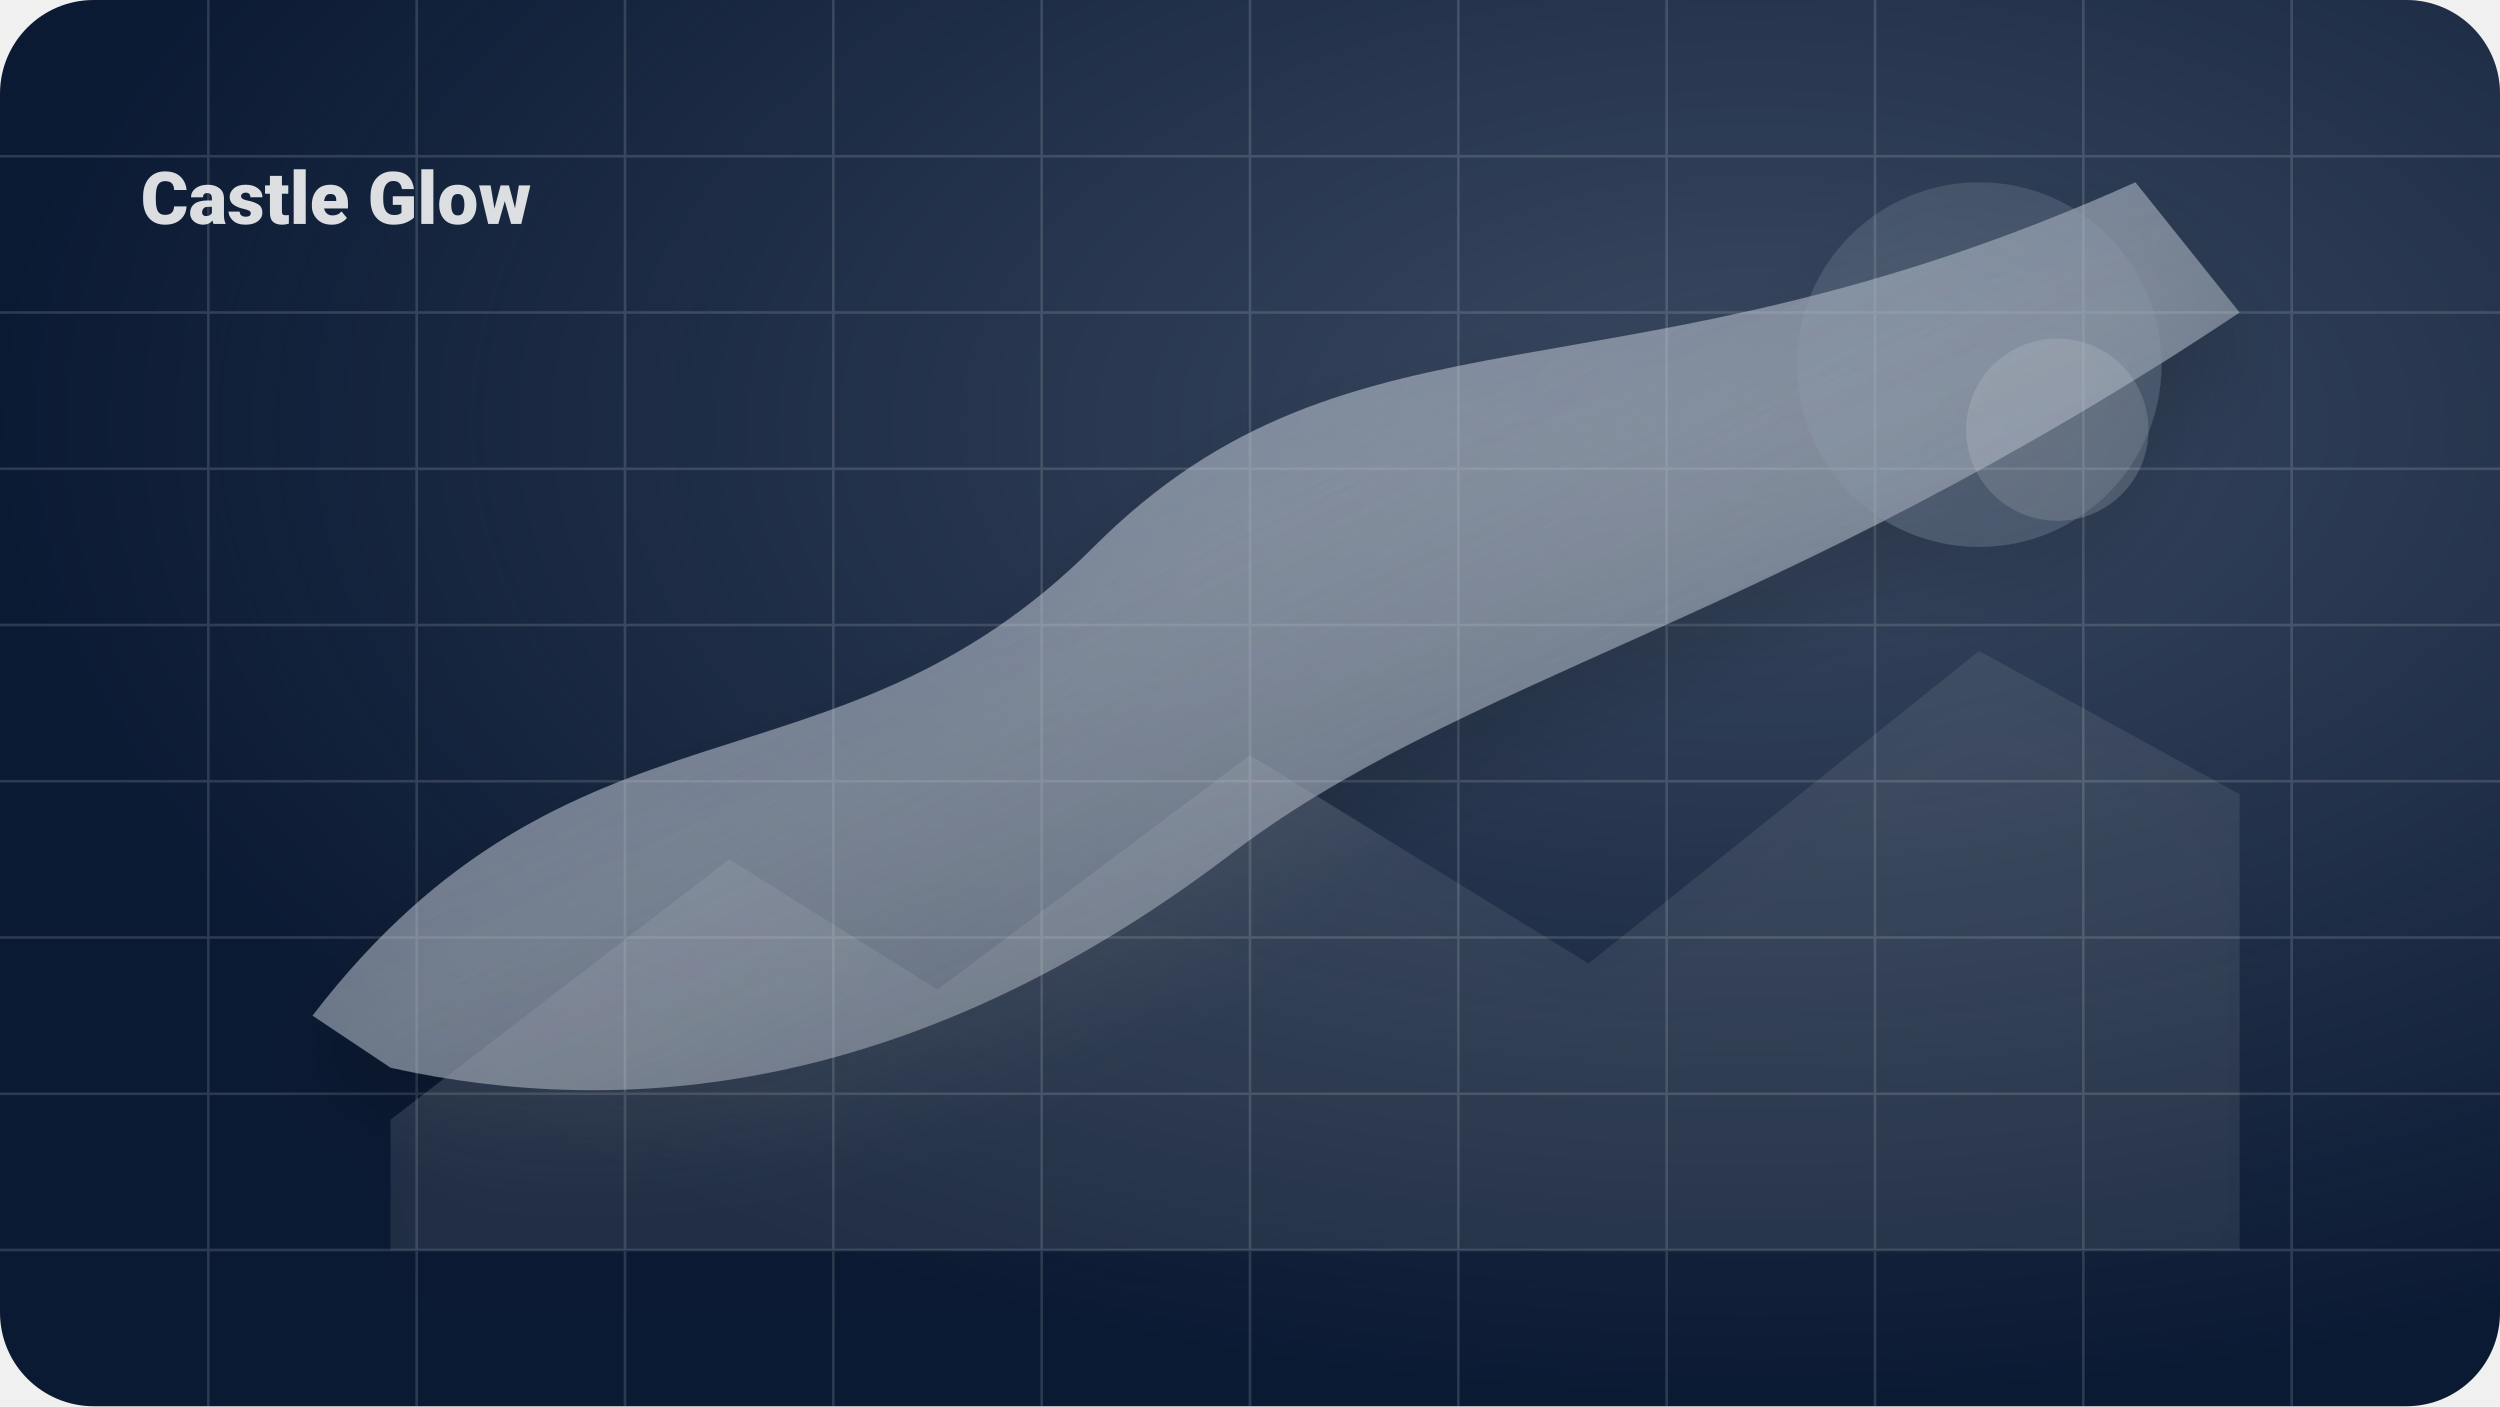
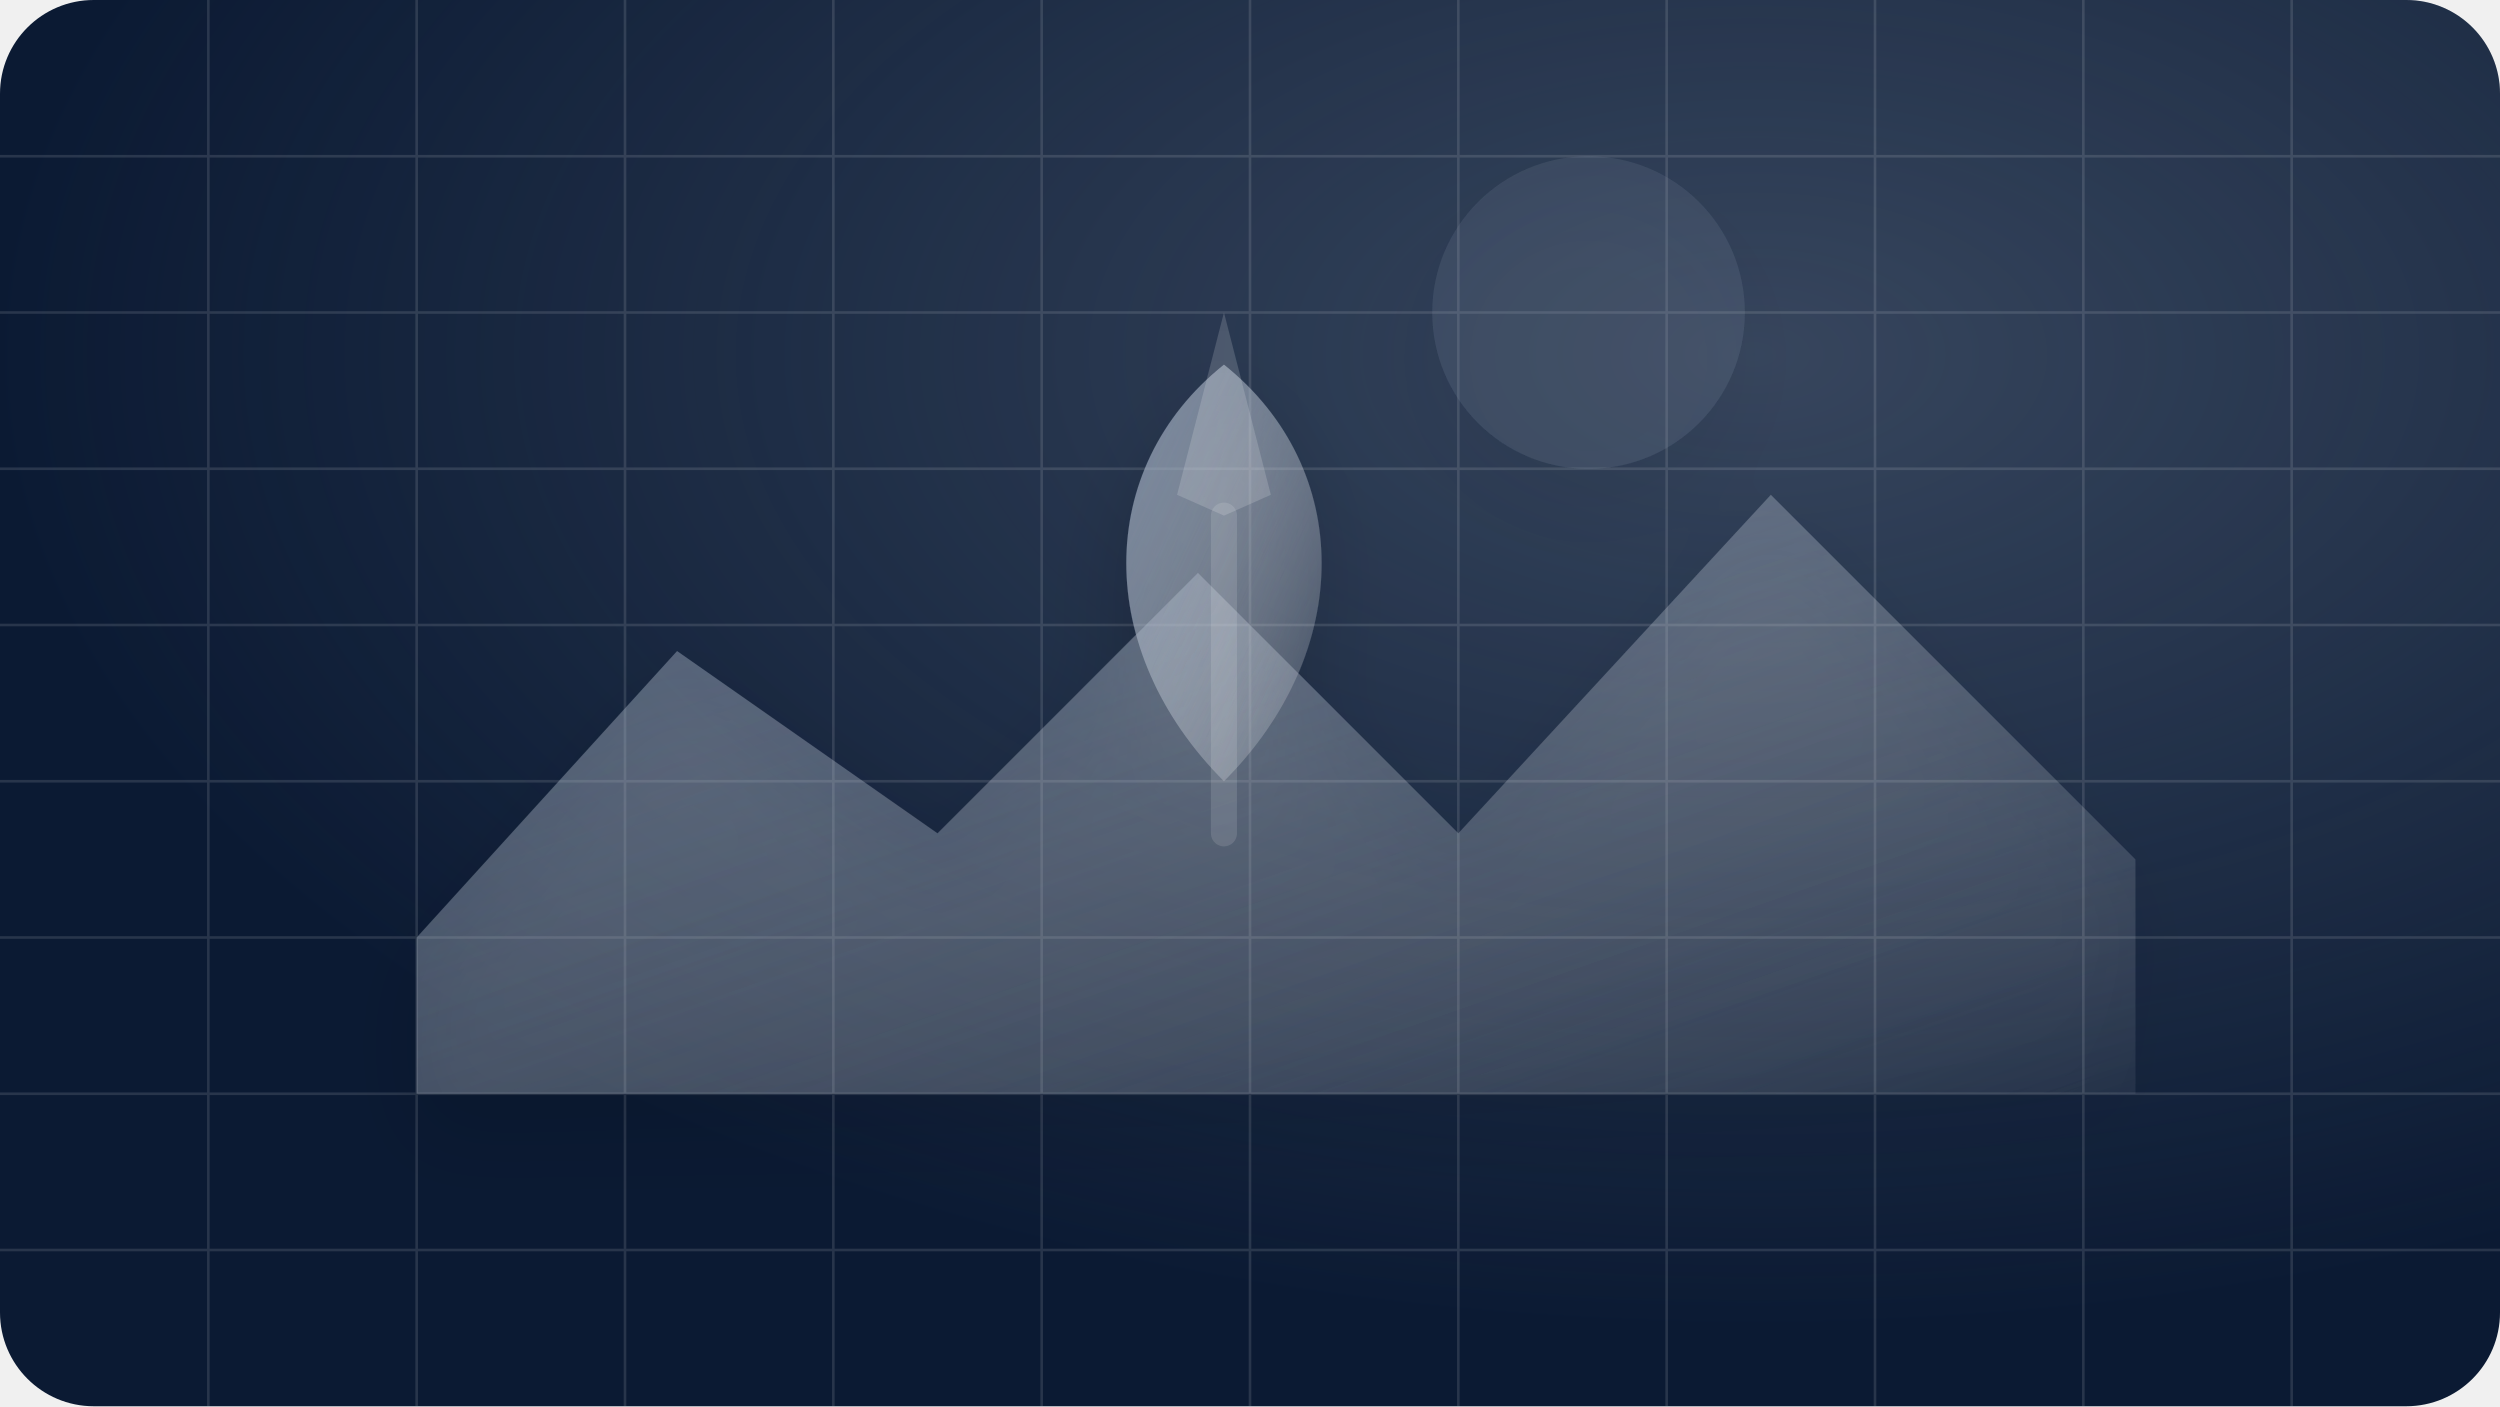
- <svg xmlns="http://www.w3.org/2000/svg" width="960" height="540" viewBox="0 0 960 540" role="img" aria-label="Castle Glow">
+ <svg xmlns="http://www.w3.org/2000/svg" width="960" height="540" viewBox="0 0 960 540" role="img" aria-label="hogwarts thumbnail">
  <defs>
    <linearGradient id="g" x1="0" x2="1" y1="0" y2="1">
      <stop offset="0" stop-color="#94a3b8" stop-opacity="0.95" />
-       <stop offset="1" stop-color="#ffffff" stop-opacity="0.12" />
+       <stop offset="1" stop-color="#ffffff" stop-opacity="0.10" />
    </linearGradient>
-     <radialGradient id="r" cx="70%" cy="30%" r="70%">
-       <stop offset="0" stop-color="#94a3b8" stop-opacity="0.35" />
+     <radialGradient id="r" cx="70%" cy="25%" r="70%">
+       <stop offset="0" stop-color="#94a3b8" stop-opacity="0.32" />
      <stop offset="1" stop-color="#94a3b8" stop-opacity="0" />
    </radialGradient>
    <filter id="s" x="-20%" y="-20%" width="140%" height="140%">
      <feDropShadow dx="0" dy="18" stdDeviation="16" flood-color="#000" flood-opacity="0.35" />
    </filter>
  </defs>
  <rect width="960" height="540" rx="36" fill="#0b1a33" />
  <rect width="960" height="540" rx="36" fill="url(#r)" />
-   <g opacity="0.14" stroke="#ffffff">
+   <g opacity="0.12" stroke="#ffffff">
    <path d="M0 60 H960" />
    <path d="M0 120 H960" />
    <path d="M0 180 H960" />
    <path d="M0 240 H960" />
    <path d="M0 300 H960" />
    <path d="M0 360 H960" />
    <path d="M0 420 H960" />
    <path d="M0 480 H960" />
    <path d="M80 0 V540" />
    <path d="M160 0 V540" />
    <path d="M240 0 V540" />
    <path d="M320 0 V540" />
    <path d="M400 0 V540" />
    <path d="M480 0 V540" />
    <path d="M560 0 V540" />
    <path d="M640 0 V540" />
    <path d="M720 0 V540" />
    <path d="M800 0 V540" />
    <path d="M880 0 V540" />
  </g>
  <g filter="url(#s)">
-     <path d="M120 390 C220 260, 320 310, 420 210 C520 110, 620 160, 820 70 L860 120 C680 240, 560 260, 470 330 C350 420, 240 430, 150 410 Z" fill="url(#g)" opacity="0.9" />
-     <circle cx="760" cy="140" r="70" fill="#94a3b8" opacity="0.22" />
-     <circle cx="790" cy="165" r="35" fill="#ffffff" opacity="0.12" />
-     <path d="M150 430 L280 330 L360 380 L480 290 L610 370 L760 250 L860 305 L860 480 L150 480 Z" fill="#ffffff" opacity="0.08" />
+     <path d="M160 360 L260 250 L360 320 L460 220 L560 320 L680 190 L820 330 L820 420 L160 420 Z" fill="url(#g)" opacity="0.55" />
+     <path d="M470 140 C520 180, 520 250, 470 300 C420 250, 420 180, 470 140 Z" fill="url(#g)" opacity="0.8" />
+     <path d="M470 120 L488 190 L470 198 L452 190 Z" fill="#ffffff" opacity="0.16" />
+     <path d="M470 198 L470 320" stroke="#ffffff" stroke-width="10" opacity="0.12" stroke-linecap="round" />
+     <circle cx="610" cy="120" r="60" fill="#94a3b8" opacity="0.14" />
  </g>
-   <text x="54" y="86" font-family="system-ui, -apple-system, Segoe UI, Roboto, Arial" font-weight="900" font-size="28" fill="#ffffff" opacity="0.85">Castle Glow</text>
</svg>
